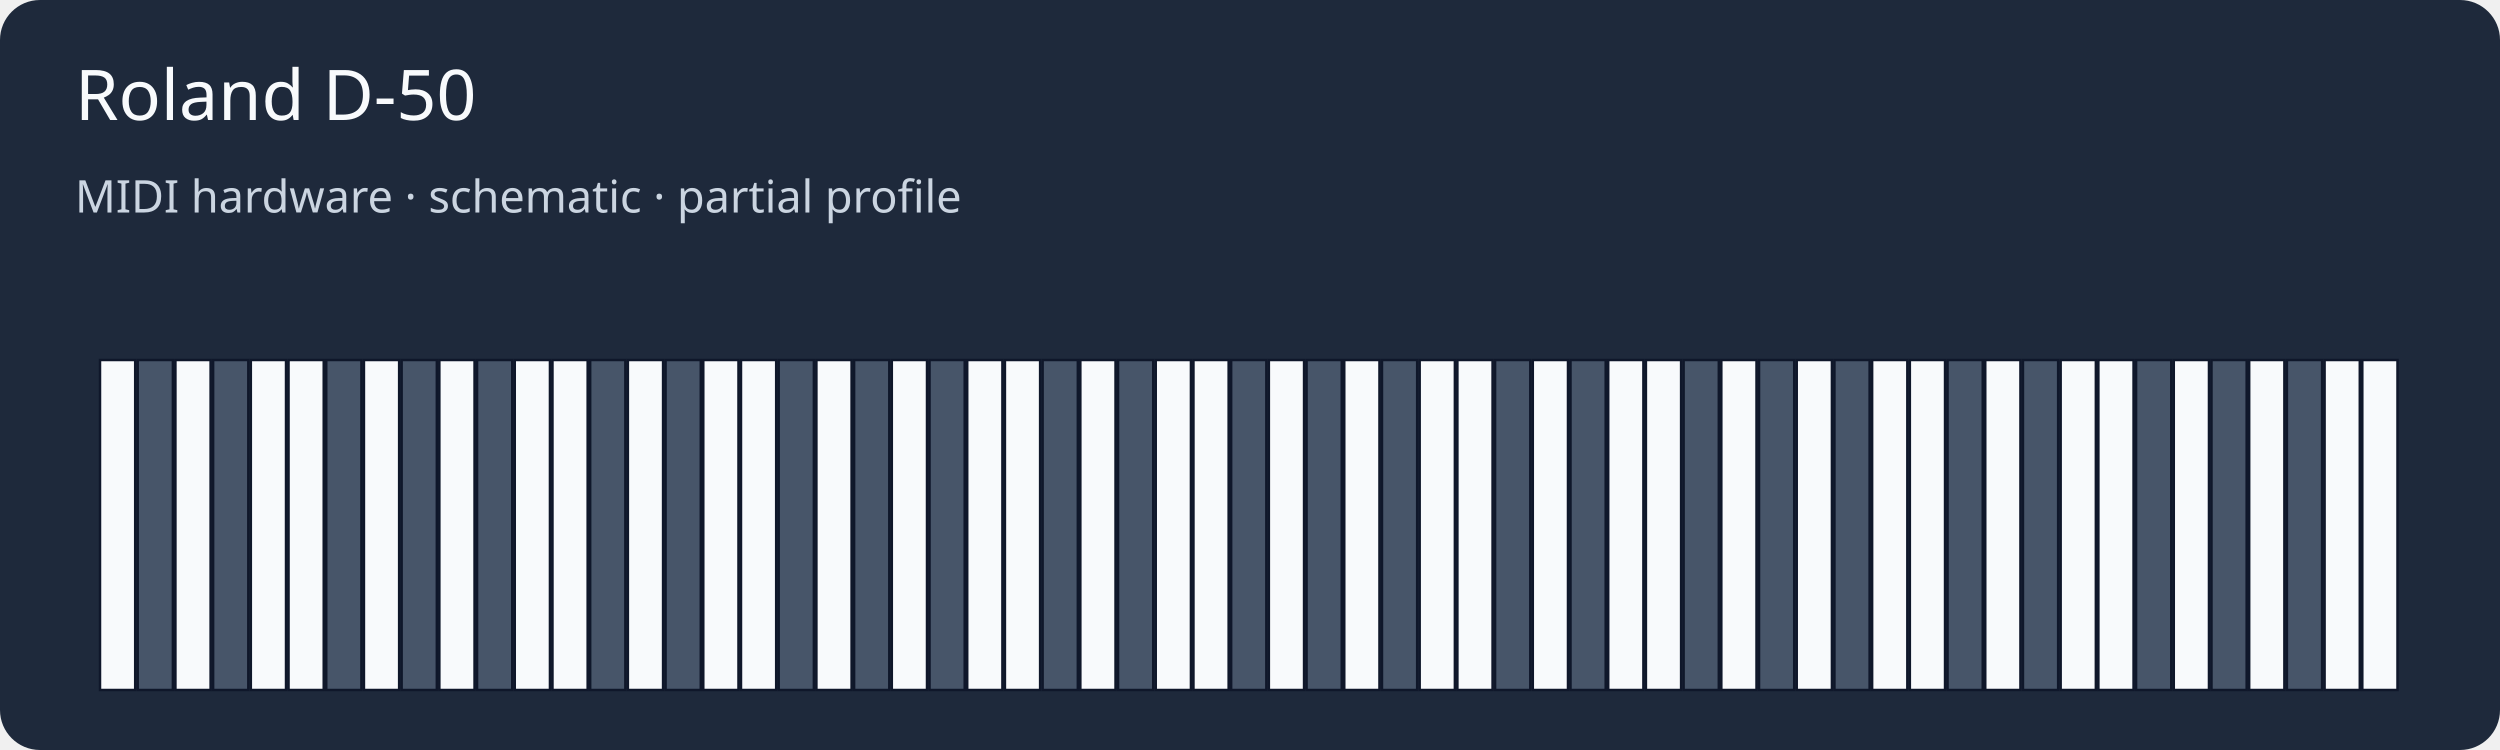
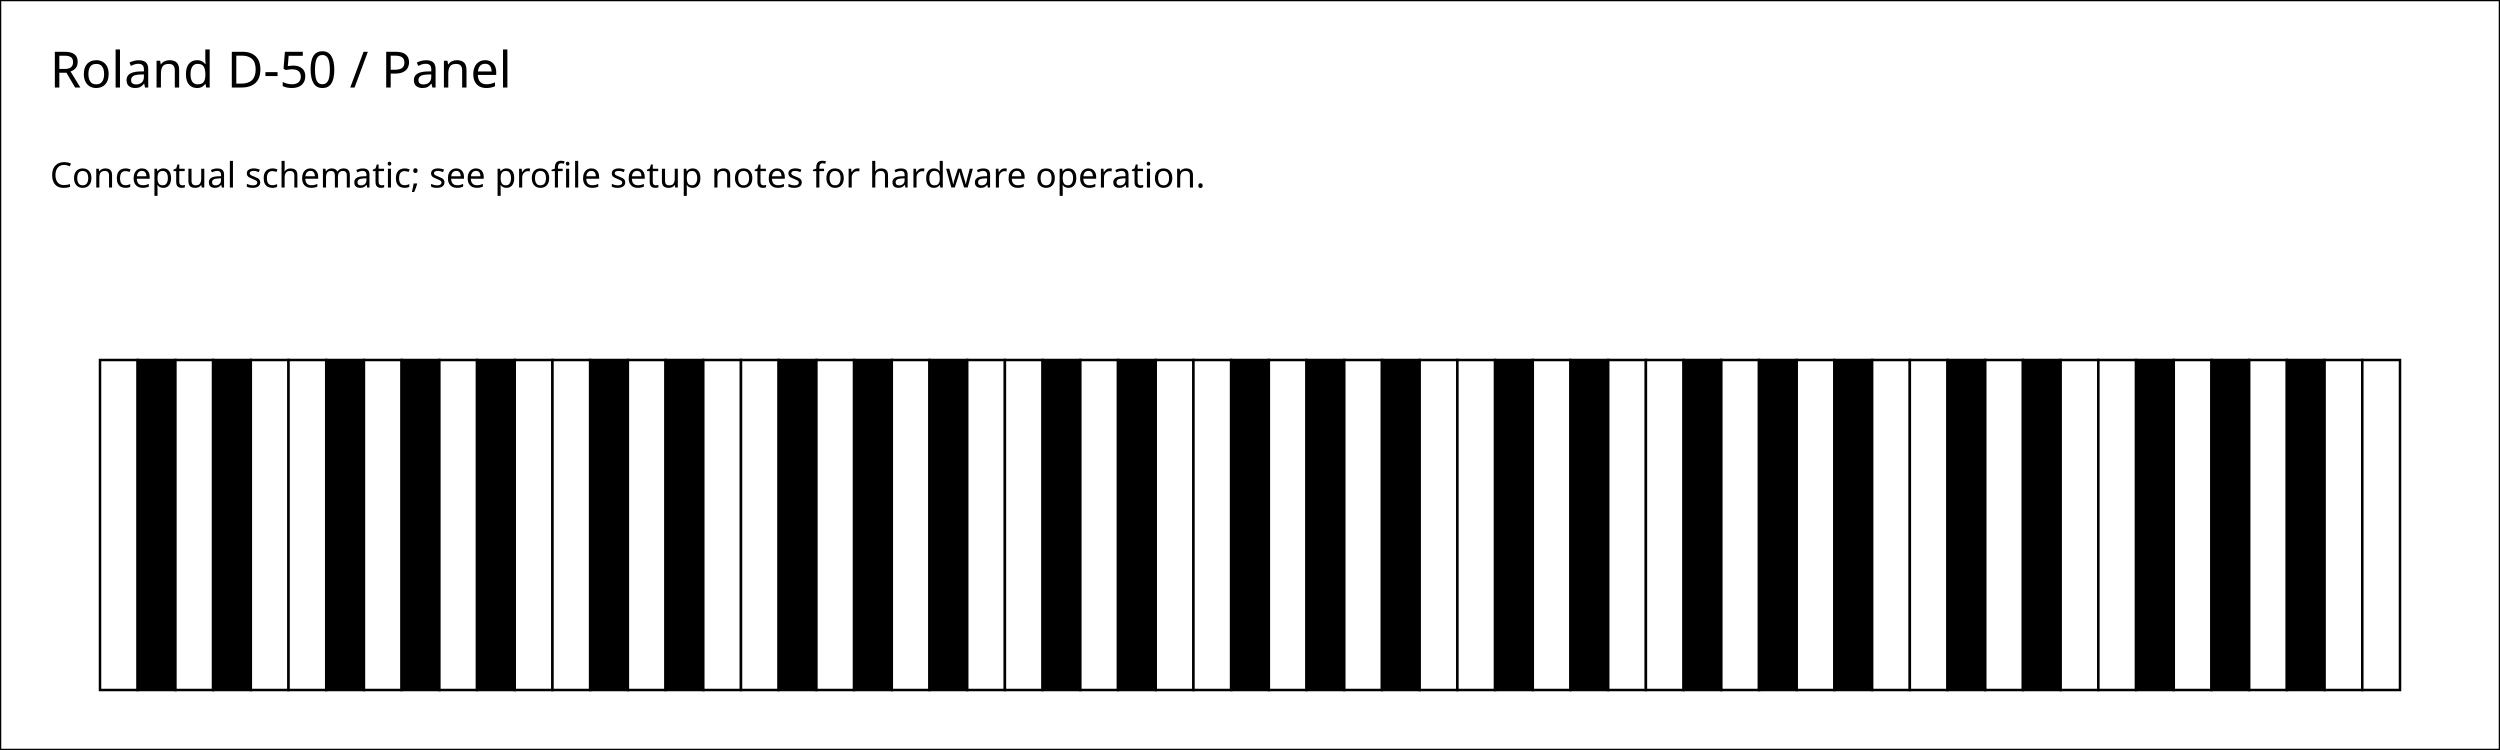
- <svg xmlns="http://www.w3.org/2000/svg" viewBox="0 0 1000 300" role="img" aria-labelledby="title">
-   <rect width="1000" height="300" rx="16" fill="#1e293b" />
-   <text x="30" y="48" fill="#f8fafc" font-family="sans-serif" font-size="28">Roland D-50</text>
-   <text x="30" y="85" fill="#cbd5e1" font-family="sans-serif" font-size="18">MIDI hardware · schematic · partial profile</text>
-   <rect x="40" y="144" width="14.082" height="132" fill="#f8fafc" stroke="#0f172a" />
-   <rect x="55.082" y="144" width="14.082" height="132" fill="#475569" stroke="#0f172a" />
-   <rect x="70.164" y="144" width="14.082" height="132" fill="#f8fafc" stroke="#0f172a" />
-   <rect x="85.246" y="144" width="14.082" height="132" fill="#475569" stroke="#0f172a" />
-   <rect x="100.328" y="144" width="14.082" height="132" fill="#f8fafc" stroke="#0f172a" />
-   <rect x="115.41" y="144" width="14.082" height="132" fill="#f8fafc" stroke="#0f172a" />
-   <rect x="130.492" y="144" width="14.082" height="132" fill="#475569" stroke="#0f172a" />
-   <rect x="145.574" y="144" width="14.082" height="132" fill="#f8fafc" stroke="#0f172a" />
-   <rect x="160.656" y="144" width="14.082" height="132" fill="#475569" stroke="#0f172a" />
-   <rect x="175.738" y="144" width="14.082" height="132" fill="#f8fafc" stroke="#0f172a" />
-   <rect x="190.82" y="144" width="14.082" height="132" fill="#475569" stroke="#0f172a" />
-   <rect x="205.902" y="144" width="14.082" height="132" fill="#f8fafc" stroke="#0f172a" />
-   <rect x="220.984" y="144" width="14.082" height="132" fill="#f8fafc" stroke="#0f172a" />
-   <rect x="236.066" y="144" width="14.082" height="132" fill="#475569" stroke="#0f172a" />
-   <rect x="251.148" y="144" width="14.082" height="132" fill="#f8fafc" stroke="#0f172a" />
-   <rect x="266.23" y="144" width="14.082" height="132" fill="#475569" stroke="#0f172a" />
-   <rect x="281.311" y="144" width="14.082" height="132" fill="#f8fafc" stroke="#0f172a" />
-   <rect x="296.393" y="144" width="14.082" height="132" fill="#f8fafc" stroke="#0f172a" />
-   <rect x="311.475" y="144" width="14.082" height="132" fill="#475569" stroke="#0f172a" />
-   <rect x="326.557" y="144" width="14.082" height="132" fill="#f8fafc" stroke="#0f172a" />
-   <rect x="341.639" y="144" width="14.082" height="132" fill="#475569" stroke="#0f172a" />
-   <rect x="356.721" y="144" width="14.082" height="132" fill="#f8fafc" stroke="#0f172a" />
-   <rect x="371.803" y="144" width="14.082" height="132" fill="#475569" stroke="#0f172a" />
-   <rect x="386.885" y="144" width="14.082" height="132" fill="#f8fafc" stroke="#0f172a" />
-   <rect x="401.967" y="144" width="14.082" height="132" fill="#f8fafc" stroke="#0f172a" />
-   <rect x="417.049" y="144" width="14.082" height="132" fill="#475569" stroke="#0f172a" />
-   <rect x="432.131" y="144" width="14.082" height="132" fill="#f8fafc" stroke="#0f172a" />
-   <rect x="447.213" y="144" width="14.082" height="132" fill="#475569" stroke="#0f172a" />
-   <rect x="462.295" y="144" width="14.082" height="132" fill="#f8fafc" stroke="#0f172a" />
-   <rect x="477.377" y="144" width="14.082" height="132" fill="#f8fafc" stroke="#0f172a" />
-   <rect x="492.459" y="144" width="14.082" height="132" fill="#475569" stroke="#0f172a" />
-   <rect x="507.541" y="144" width="14.082" height="132" fill="#f8fafc" stroke="#0f172a" />
-   <rect x="522.623" y="144" width="14.082" height="132" fill="#475569" stroke="#0f172a" />
-   <rect x="537.705" y="144" width="14.082" height="132" fill="#f8fafc" stroke="#0f172a" />
-   <rect x="552.787" y="144" width="14.082" height="132" fill="#475569" stroke="#0f172a" />
-   <rect x="567.869" y="144" width="14.082" height="132" fill="#f8fafc" stroke="#0f172a" />
-   <rect x="582.951" y="144" width="14.082" height="132" fill="#f8fafc" stroke="#0f172a" />
-   <rect x="598.033" y="144" width="14.082" height="132" fill="#475569" stroke="#0f172a" />
-   <rect x="613.115" y="144" width="14.082" height="132" fill="#f8fafc" stroke="#0f172a" />
-   <rect x="628.197" y="144" width="14.082" height="132" fill="#475569" stroke="#0f172a" />
-   <rect x="643.279" y="144" width="14.082" height="132" fill="#f8fafc" stroke="#0f172a" />
-   <rect x="658.361" y="144" width="14.082" height="132" fill="#f8fafc" stroke="#0f172a" />
-   <rect x="673.443" y="144" width="14.082" height="132" fill="#475569" stroke="#0f172a" />
-   <rect x="688.525" y="144" width="14.082" height="132" fill="#f8fafc" stroke="#0f172a" />
-   <rect x="703.607" y="144" width="14.082" height="132" fill="#475569" stroke="#0f172a" />
-   <rect x="718.689" y="144" width="14.082" height="132" fill="#f8fafc" stroke="#0f172a" />
-   <rect x="733.77" y="144" width="14.082" height="132" fill="#475569" stroke="#0f172a" />
-   <rect x="748.852" y="144" width="14.082" height="132" fill="#f8fafc" stroke="#0f172a" />
-   <rect x="763.934" y="144" width="14.082" height="132" fill="#f8fafc" stroke="#0f172a" />
-   <rect x="779.016" y="144" width="14.082" height="132" fill="#475569" stroke="#0f172a" />
-   <rect x="794.098" y="144" width="14.082" height="132" fill="#f8fafc" stroke="#0f172a" />
-   <rect x="809.18" y="144" width="14.082" height="132" fill="#475569" stroke="#0f172a" />
-   <rect x="824.262" y="144" width="14.082" height="132" fill="#f8fafc" stroke="#0f172a" />
-   <rect x="839.344" y="144" width="14.082" height="132" fill="#f8fafc" stroke="#0f172a" />
-   <rect x="854.426" y="144" width="14.082" height="132" fill="#475569" stroke="#0f172a" />
-   <rect x="869.508" y="144" width="14.082" height="132" fill="#f8fafc" stroke="#0f172a" />
-   <rect x="884.59" y="144" width="14.082" height="132" fill="#475569" stroke="#0f172a" />
-   <rect x="899.672" y="144" width="14.082" height="132" fill="#f8fafc" stroke="#0f172a" />
-   <rect x="914.754" y="144" width="14.082" height="132" fill="#475569" stroke="#0f172a" />
-   <rect x="929.836" y="144" width="14.082" height="132" fill="#f8fafc" stroke="#0f172a" />
-   <rect x="944.918" y="144" width="14.082" height="132" fill="#f8fafc" stroke="#0f172a" />
+ <svg xmlns="http://www.w3.org/2000/svg" viewBox="0 0 1000 300" role="img" aria-labelledby="title description">
+   <rect width="1000" height="300" fill="#fff" stroke="#000" />
+   <text x="20" y="35" font-family="sans-serif" font-size="20" fill="#000">Roland D-50 / Panel</text>
+   <text x="20" y="75" font-family="sans-serif" font-size="14" fill="#000">Conceptual schematic; see profile setup notes for hardware operation.</text>
+   <rect id="key-0" x="40" y="144" width="15.082" height="132" fill="#fff" stroke="#000" />
+   <rect id="key-1" x="55.082" y="144" width="15.082" height="132" fill="#000" stroke="#000" />
+   <rect id="key-2" x="70.164" y="144" width="15.082" height="132" fill="#fff" stroke="#000" />
+   <rect id="key-3" x="85.246" y="144" width="15.082" height="132" fill="#000" stroke="#000" />
+   <rect id="key-4" x="100.328" y="144" width="15.082" height="132" fill="#fff" stroke="#000" />
+   <rect id="key-5" x="115.41" y="144" width="15.082" height="132" fill="#fff" stroke="#000" />
+   <rect id="key-6" x="130.492" y="144" width="15.082" height="132" fill="#000" stroke="#000" />
+   <rect id="key-7" x="145.574" y="144" width="15.082" height="132" fill="#fff" stroke="#000" />
+   <rect id="key-8" x="160.656" y="144" width="15.082" height="132" fill="#000" stroke="#000" />
+   <rect id="key-9" x="175.738" y="144" width="15.082" height="132" fill="#fff" stroke="#000" />
+   <rect id="key-10" x="190.82" y="144" width="15.082" height="132" fill="#000" stroke="#000" />
+   <rect id="key-11" x="205.902" y="144" width="15.082" height="132" fill="#fff" stroke="#000" />
+   <rect id="key-12" x="220.984" y="144" width="15.082" height="132" fill="#fff" stroke="#000" />
+   <rect id="key-13" x="236.066" y="144" width="15.082" height="132" fill="#000" stroke="#000" />
+   <rect id="key-14" x="251.148" y="144" width="15.082" height="132" fill="#fff" stroke="#000" />
+   <rect id="key-15" x="266.23" y="144" width="15.082" height="132" fill="#000" stroke="#000" />
+   <rect id="key-16" x="281.311" y="144" width="15.082" height="132" fill="#fff" stroke="#000" />
+   <rect id="key-17" x="296.393" y="144" width="15.082" height="132" fill="#fff" stroke="#000" />
+   <rect id="key-18" x="311.475" y="144" width="15.082" height="132" fill="#000" stroke="#000" />
+   <rect id="key-19" x="326.557" y="144" width="15.082" height="132" fill="#fff" stroke="#000" />
+   <rect id="key-20" x="341.639" y="144" width="15.082" height="132" fill="#000" stroke="#000" />
+   <rect id="key-21" x="356.721" y="144" width="15.082" height="132" fill="#fff" stroke="#000" />
+   <rect id="key-22" x="371.803" y="144" width="15.082" height="132" fill="#000" stroke="#000" />
+   <rect id="key-23" x="386.885" y="144" width="15.082" height="132" fill="#fff" stroke="#000" />
+   <rect id="key-24" x="401.967" y="144" width="15.082" height="132" fill="#fff" stroke="#000" />
+   <rect id="key-25" x="417.049" y="144" width="15.082" height="132" fill="#000" stroke="#000" />
+   <rect id="key-26" x="432.131" y="144" width="15.082" height="132" fill="#fff" stroke="#000" />
+   <rect id="key-27" x="447.213" y="144" width="15.082" height="132" fill="#000" stroke="#000" />
+   <rect id="key-28" x="462.295" y="144" width="15.082" height="132" fill="#fff" stroke="#000" />
+   <rect id="key-29" x="477.377" y="144" width="15.082" height="132" fill="#fff" stroke="#000" />
+   <rect id="key-30" x="492.459" y="144" width="15.082" height="132" fill="#000" stroke="#000" />
+   <rect id="key-31" x="507.541" y="144" width="15.082" height="132" fill="#fff" stroke="#000" />
+   <rect id="key-32" x="522.623" y="144" width="15.082" height="132" fill="#000" stroke="#000" />
+   <rect id="key-33" x="537.705" y="144" width="15.082" height="132" fill="#fff" stroke="#000" />
+   <rect id="key-34" x="552.787" y="144" width="15.082" height="132" fill="#000" stroke="#000" />
+   <rect id="key-35" x="567.869" y="144" width="15.082" height="132" fill="#fff" stroke="#000" />
+   <rect id="key-36" x="582.951" y="144" width="15.082" height="132" fill="#fff" stroke="#000" />
+   <rect id="key-37" x="598.033" y="144" width="15.082" height="132" fill="#000" stroke="#000" />
+   <rect id="key-38" x="613.115" y="144" width="15.082" height="132" fill="#fff" stroke="#000" />
+   <rect id="key-39" x="628.197" y="144" width="15.082" height="132" fill="#000" stroke="#000" />
+   <rect id="key-40" x="643.279" y="144" width="15.082" height="132" fill="#fff" stroke="#000" />
+   <rect id="key-41" x="658.361" y="144" width="15.082" height="132" fill="#fff" stroke="#000" />
+   <rect id="key-42" x="673.443" y="144" width="15.082" height="132" fill="#000" stroke="#000" />
+   <rect id="key-43" x="688.525" y="144" width="15.082" height="132" fill="#fff" stroke="#000" />
+   <rect id="key-44" x="703.607" y="144" width="15.082" height="132" fill="#000" stroke="#000" />
+   <rect id="key-45" x="718.689" y="144" width="15.082" height="132" fill="#fff" stroke="#000" />
+   <rect id="key-46" x="733.77" y="144" width="15.082" height="132" fill="#000" stroke="#000" />
+   <rect id="key-47" x="748.852" y="144" width="15.082" height="132" fill="#fff" stroke="#000" />
+   <rect id="key-48" x="763.934" y="144" width="15.082" height="132" fill="#fff" stroke="#000" />
+   <rect id="key-49" x="779.016" y="144" width="15.082" height="132" fill="#000" stroke="#000" />
+   <rect id="key-50" x="794.098" y="144" width="15.082" height="132" fill="#fff" stroke="#000" />
+   <rect id="key-51" x="809.18" y="144" width="15.082" height="132" fill="#000" stroke="#000" />
+   <rect id="key-52" x="824.262" y="144" width="15.082" height="132" fill="#fff" stroke="#000" />
+   <rect id="key-53" x="839.344" y="144" width="15.082" height="132" fill="#fff" stroke="#000" />
+   <rect id="key-54" x="854.426" y="144" width="15.082" height="132" fill="#000" stroke="#000" />
+   <rect id="key-55" x="869.508" y="144" width="15.082" height="132" fill="#fff" stroke="#000" />
+   <rect id="key-56" x="884.59" y="144" width="15.082" height="132" fill="#000" stroke="#000" />
+   <rect id="key-57" x="899.672" y="144" width="15.082" height="132" fill="#fff" stroke="#000" />
+   <rect id="key-58" x="914.754" y="144" width="15.082" height="132" fill="#000" stroke="#000" />
+   <rect id="key-59" x="929.836" y="144" width="15.082" height="132" fill="#fff" stroke="#000" />
+   <rect id="key-60" x="944.918" y="144" width="15.082" height="132" fill="#fff" stroke="#000" />
</svg>
